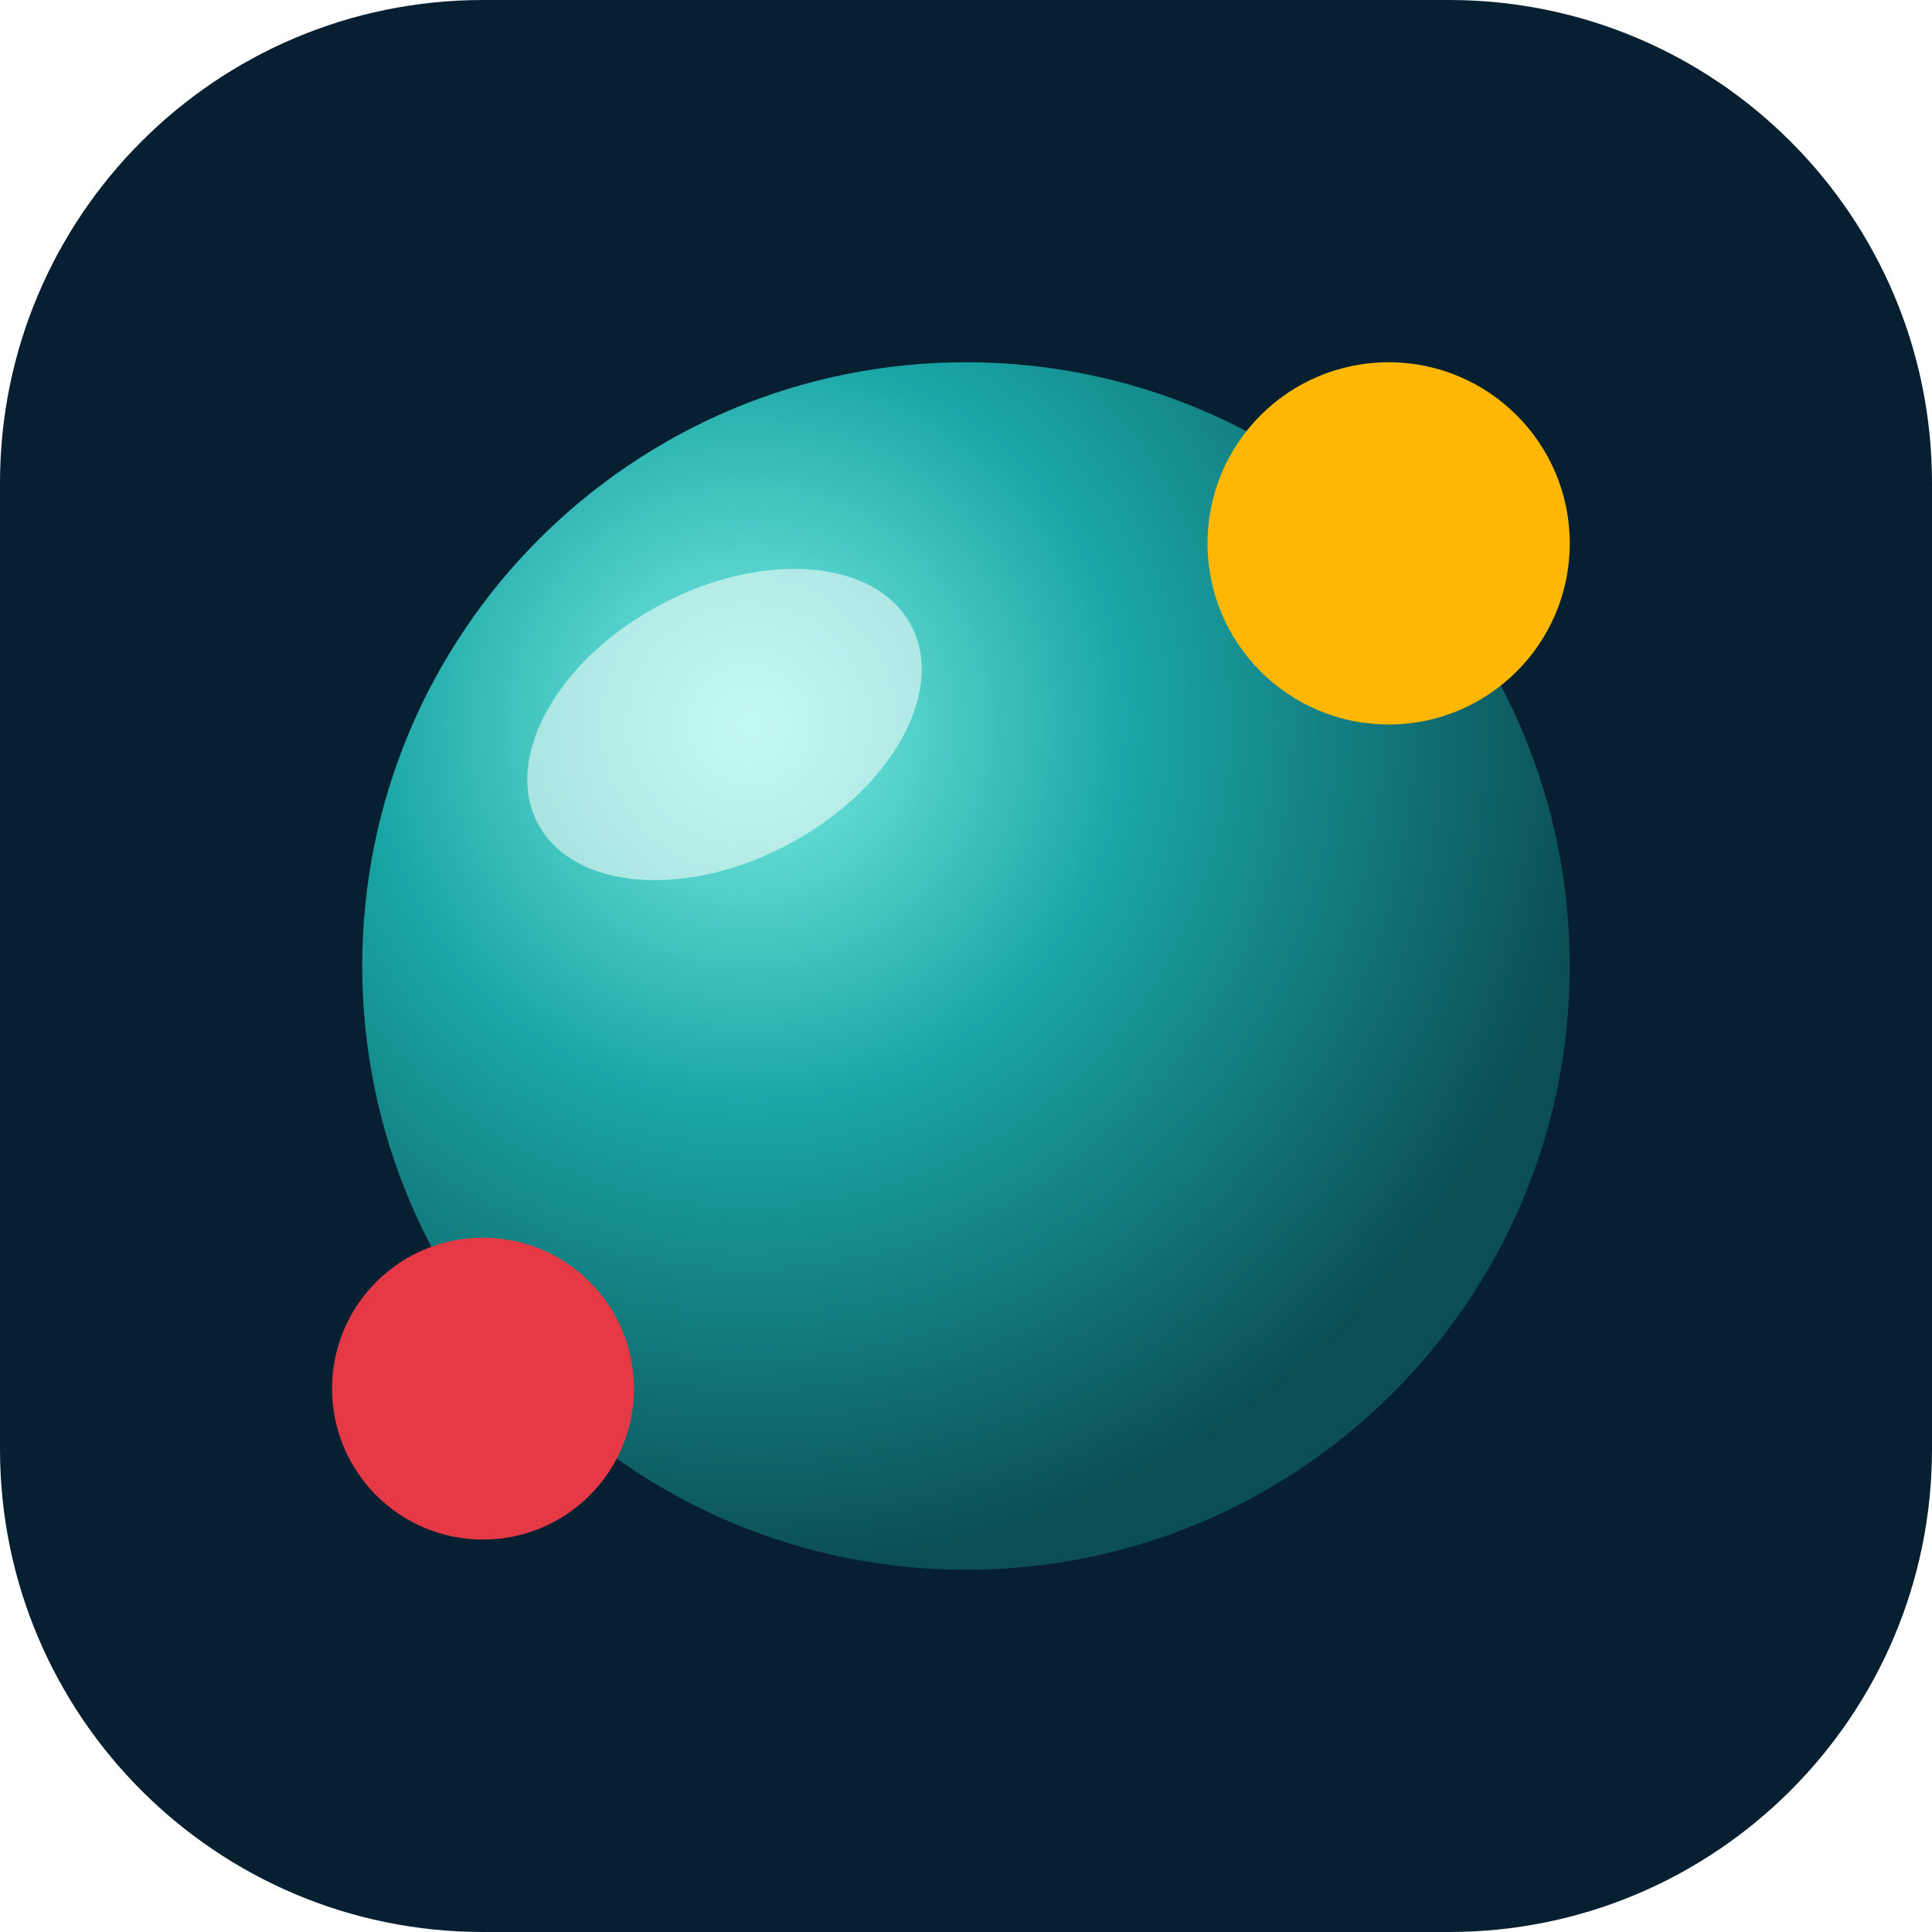
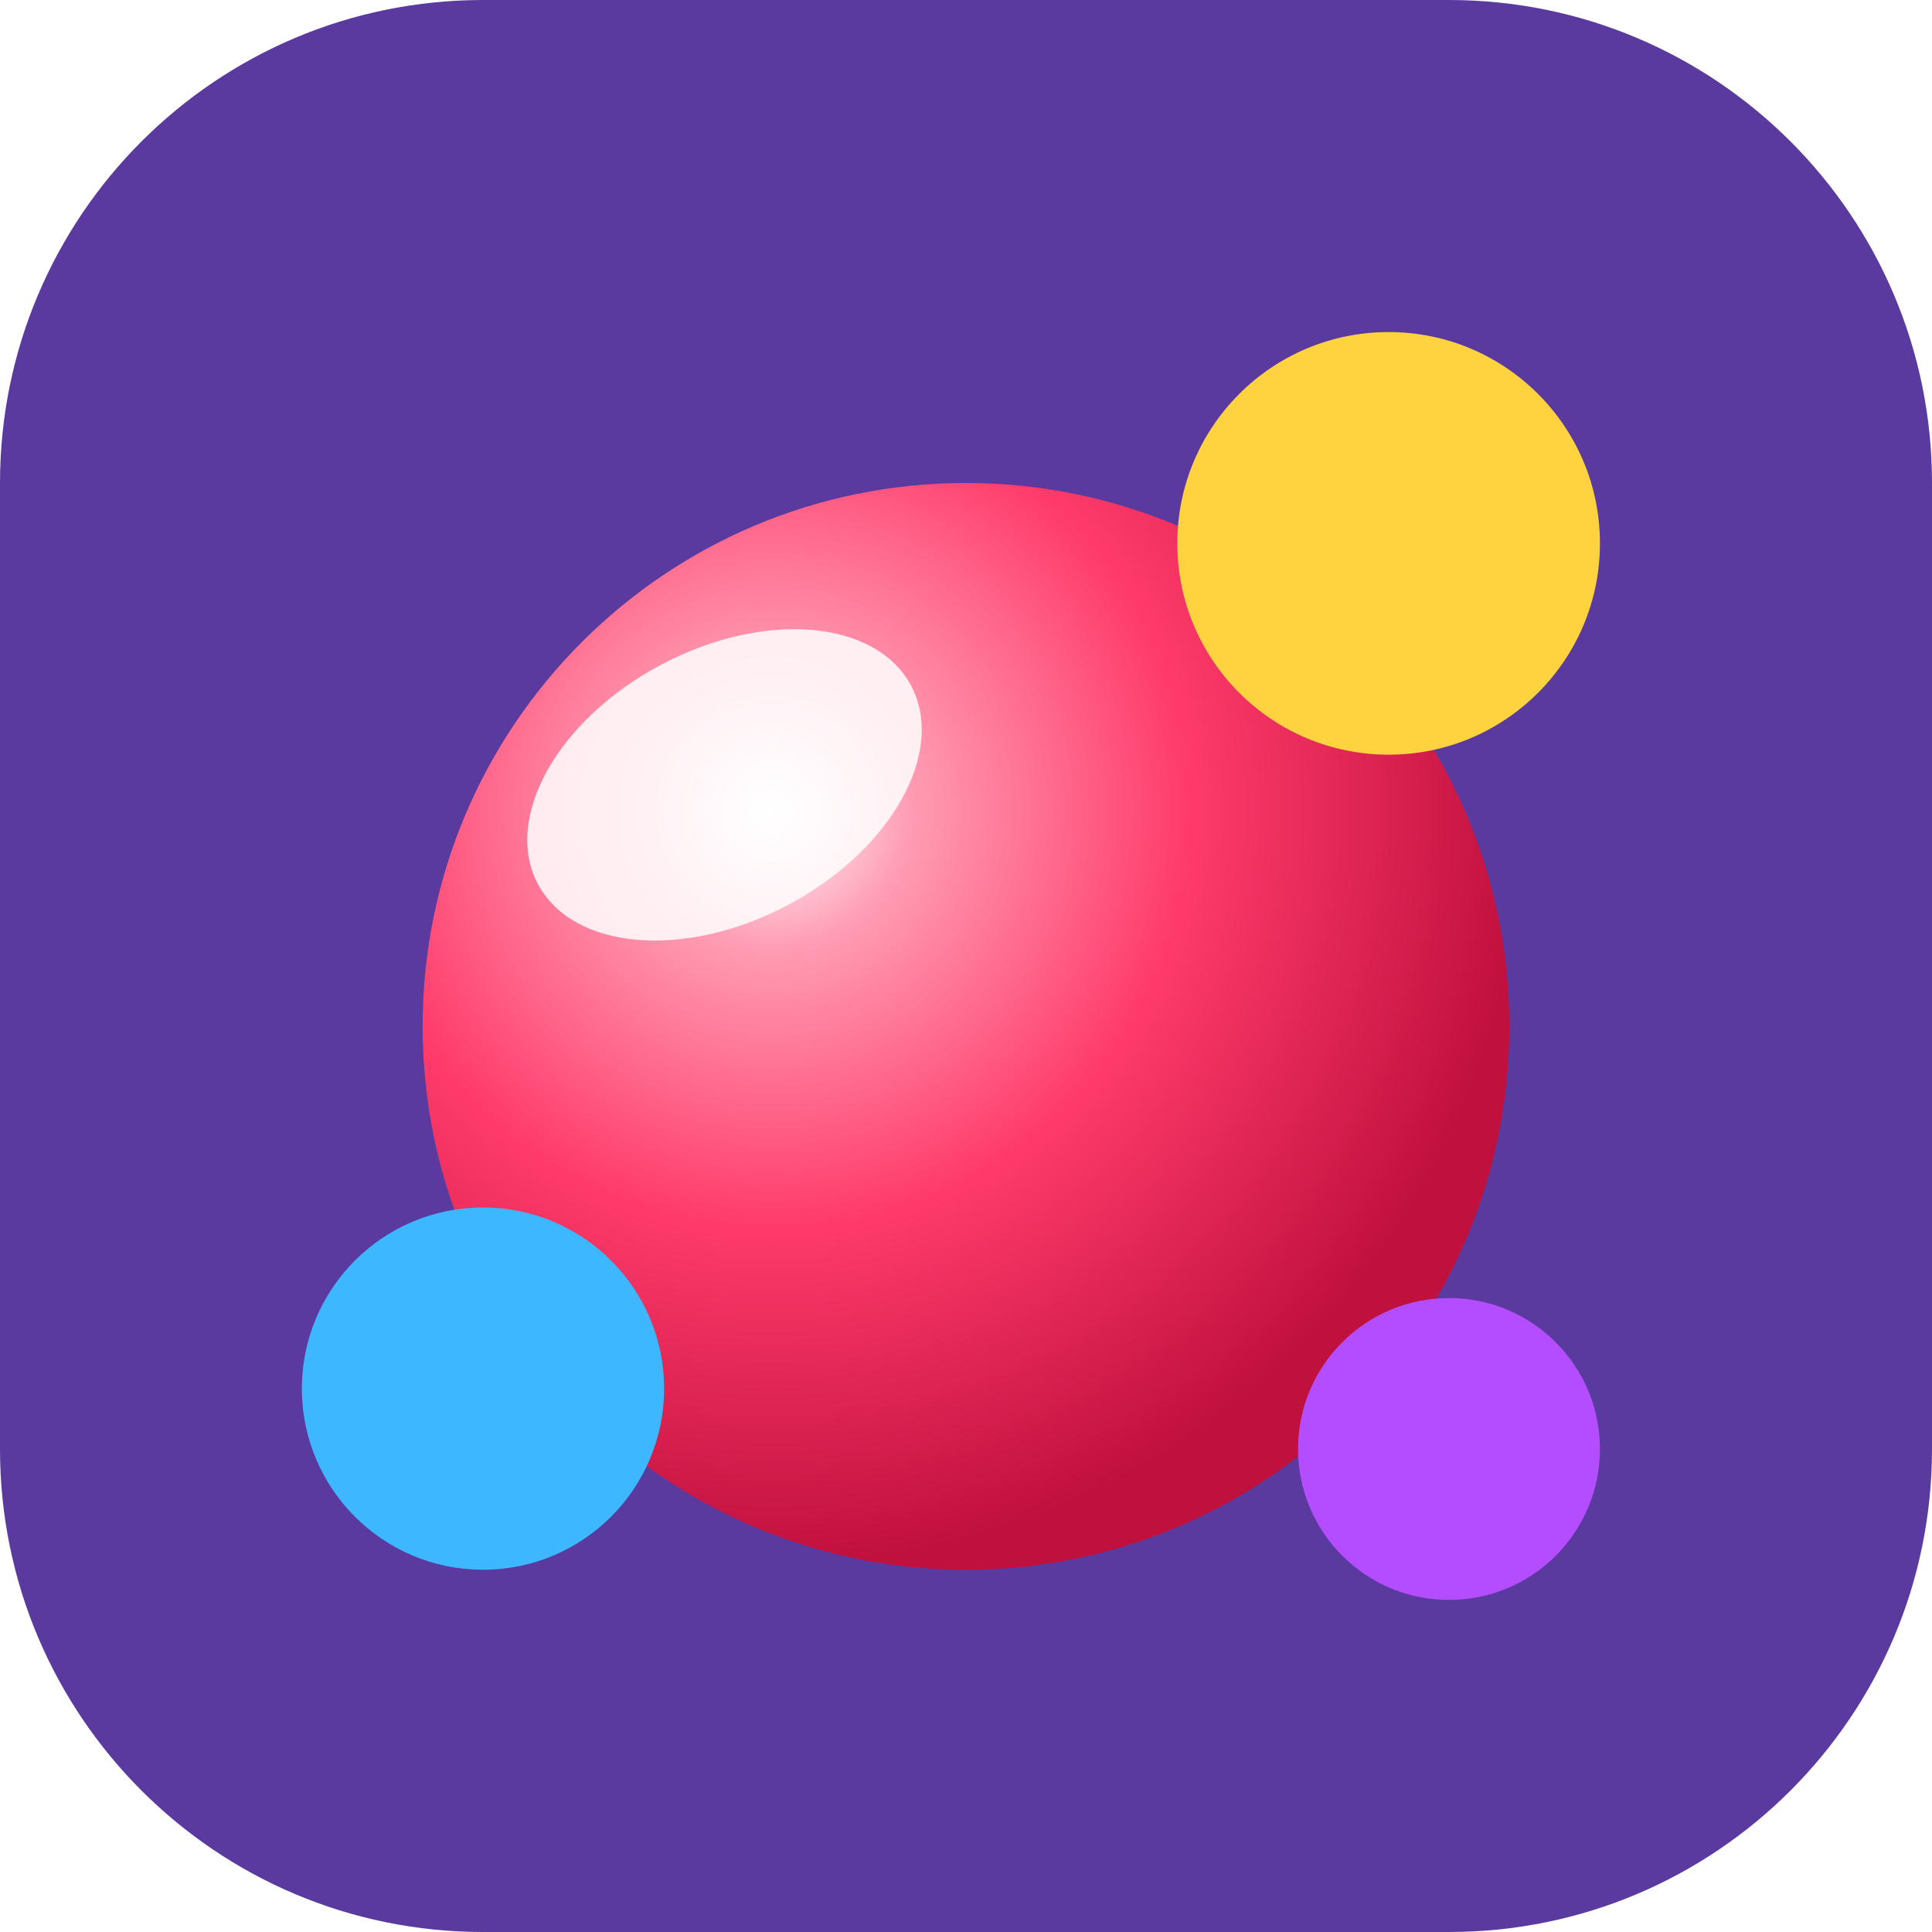
<svg xmlns="http://www.w3.org/2000/svg" viewBox="0 0 64 64" role="img" aria-label="Bubble Shooter">
  <defs>
    <radialGradient id="g" cx="32%" cy="30%" r="70%">
-       <stop offset="0%" stop-color="#7ef0e4" />
-       <stop offset="45%" stop-color="#1aa6a6" />
-       <stop offset="100%" stop-color="#0b4f55" />
+       <stop offset="0%" stop-color="#ffffff" />
+       <stop offset="18%" stop-color="#ff9db4" />
+       <stop offset="55%" stop-color="#ff3b6b" />
+       <stop offset="100%" stop-color="#c0103e" />
    </radialGradient>
  </defs>
-   <rect width="64" height="64" rx="16" fill="#072031" />
-   <circle cx="32" cy="32" r="20" fill="url(#g)" />
-   <ellipse cx="24" cy="24" rx="7" ry="4.5" transform="rotate(-28 24 24)" fill="rgba(255,255,255,0.55)" />
-   <circle cx="46" cy="18" r="6" fill="#ffb703" />
-   <circle cx="16" cy="46" r="5" fill="#e63946" />
+   <rect width="64" height="64" rx="16" fill="#5a3a9e" />
+   <circle cx="32" cy="34" r="18" fill="url(#g)" />
+   <ellipse cx="24" cy="26" rx="7" ry="4.5" transform="rotate(-28 24 26)" fill="rgba(255,255,255,0.85)" />
+   <circle cx="46" cy="18" r="7" fill="#ffd23f" />
+   <circle cx="16" cy="46" r="6" fill="#3db7ff" />
+   <circle cx="48" cy="48" r="5" fill="#b44dff" />
</svg>
